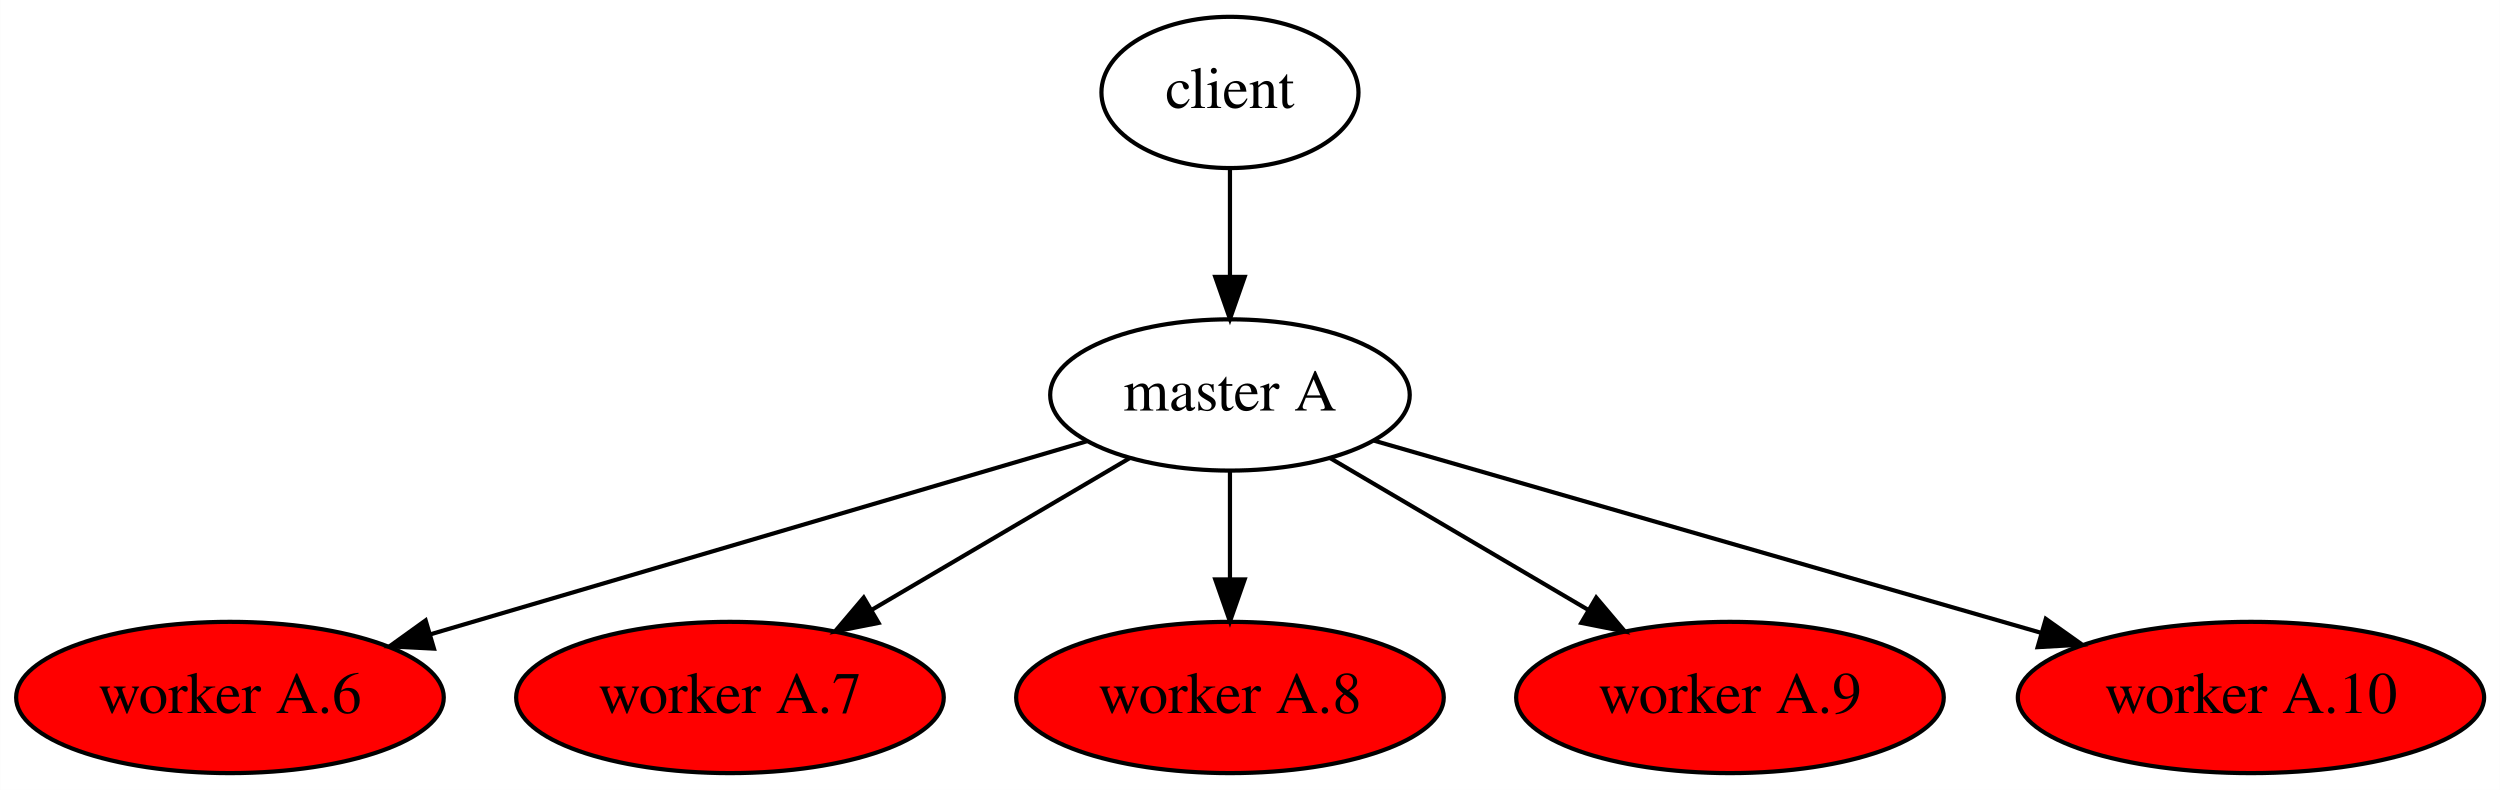
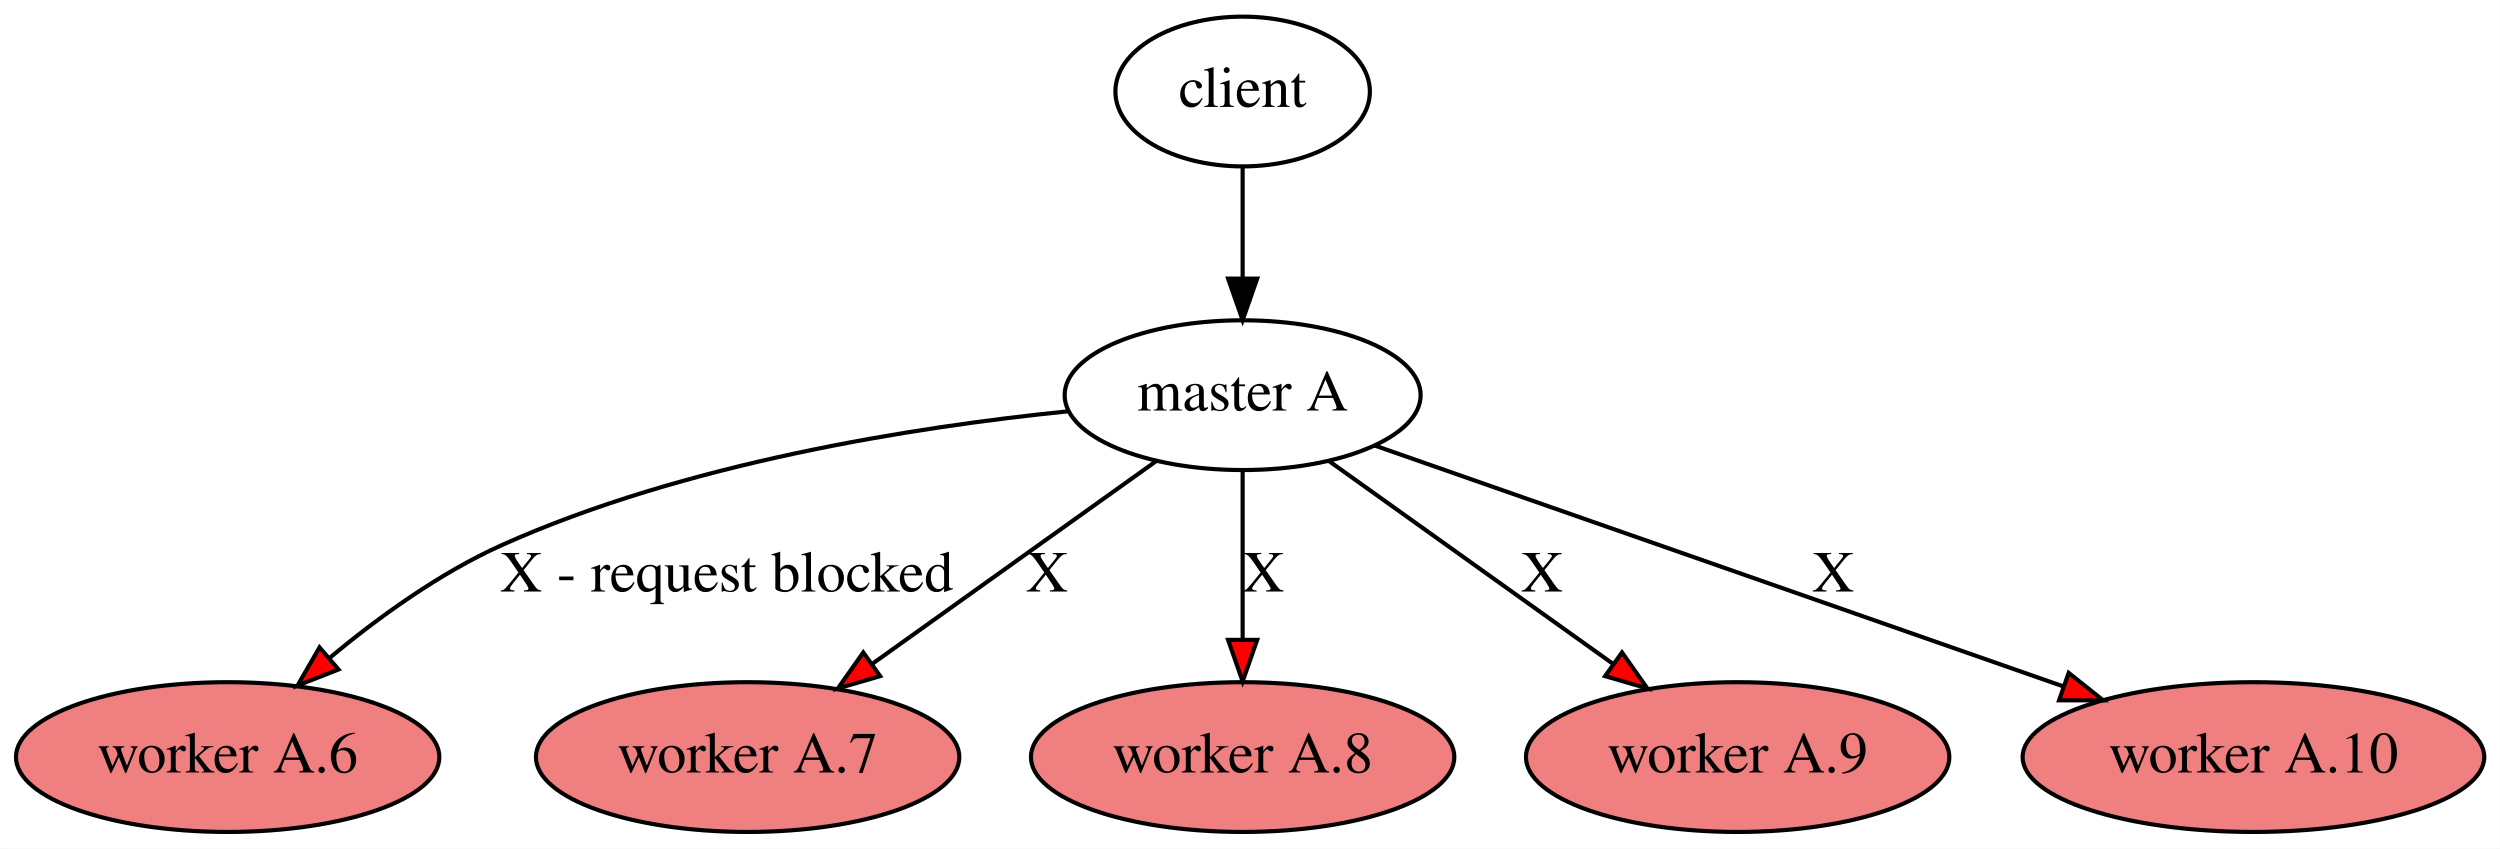
- <svg xmlns="http://www.w3.org/2000/svg" width="595pt" height="188pt" viewBox="0.00 0.00 594.94 188.00">
-   <g id="graph0" class="graph" transform="scale(1 1) rotate(0) translate(4 184)">
-     <polygon fill="white" stroke="transparent" points="-4,4 -4,-184 590.94,-184 590.94,4 -4,4" />
+ <svg xmlns="http://www.w3.org/2000/svg" width="601pt" height="204pt" viewBox="0.00 0.00 600.94 204.00">
+   <g id="graph0" class="graph" transform="scale(1 1) rotate(0) translate(4 200)">
+     <polygon fill="white" stroke="transparent" points="-4,4 -4,-200 596.94,-200 596.94,4 -4,4" />
    <g id="node1" class="node">
-       <ellipse fill="none" stroke="black" cx="288.7" cy="-162" rx="30.59" ry="18" />
-       <text text-anchor="middle" x="288.7" y="-158.3" font-family="Times,serif" font-size="14.00">client</text>
+       <ellipse fill="none" stroke="black" cx="294.7" cy="-178" rx="30.59" ry="18" />
+       <text text-anchor="middle" x="294.7" y="-174.3" font-family="Times,serif" font-size="14.00">client</text>
    </g>
    <g id="node2" class="node">
-       <ellipse fill="none" stroke="black" cx="288.7" cy="-90" rx="42.79" ry="18" />
-       <text text-anchor="middle" x="288.7" y="-86.3" font-family="Times,serif" font-size="14.00">master A</text>
+       <ellipse fill="none" stroke="black" cx="294.7" cy="-105" rx="42.79" ry="18" />
+       <text text-anchor="middle" x="294.7" y="-101.3" font-family="Times,serif" font-size="14.00">master A</text>
    </g>
    <g id="edge1" class="edge">
-       <path fill="none" stroke="black" d="M288.7,-143.7C288.7,-135.98 288.7,-126.71 288.7,-118.11" />
-       <polygon fill="black" stroke="black" points="292.2,-118.1 288.7,-108.1 285.2,-118.1 292.2,-118.1" />
+       <path fill="none" stroke="black" d="M294.7,-159.81C294.7,-151.79 294.7,-142.05 294.7,-133.07" />
+       <polygon fill="black" stroke="black" points="298.2,-133.03 294.7,-123.03 291.2,-133.03 298.2,-133.03" />
    </g>
    <g id="node3" class="node">
-       <ellipse fill="red" stroke="black" cx="50.7" cy="-18" rx="50.89" ry="18" />
+       <ellipse fill="lightcoral" stroke="black" cx="50.7" cy="-18" rx="50.89" ry="18" />
      <text text-anchor="middle" x="50.7" y="-14.3" font-family="Times,serif" font-size="14.00">worker A.6</text>
    </g>
    <g id="edge2" class="edge">
-       <path fill="none" stroke="black" d="M254.6,-78.97C213.64,-66.93 144.7,-46.65 98.46,-33.05" />
-       <polygon fill="black" stroke="black" points="99.25,-29.63 88.67,-30.17 97.27,-36.35 99.25,-29.63" />
+       <path fill="none" stroke="black" d="M252.79,-101.13C215.66,-97.36 160.67,-88.7 116.7,-69 101.67,-62.27 86.87,-51.55 75.11,-41.76" />
+       <polygon fill="red" stroke="black" points="77.35,-39.06 67.49,-35.19 72.78,-44.37 77.35,-39.06" />
+       <text text-anchor="middle" x="170.7" y="-57.8" font-family="Times,serif" font-size="14.00">X - request blocked</text>
    </g>
    <g id="node4" class="node">
-       <ellipse fill="red" stroke="black" cx="169.7" cy="-18" rx="50.89" ry="18" />
-       <text text-anchor="middle" x="169.7" y="-14.3" font-family="Times,serif" font-size="14.00">worker A.7</text>
+       <ellipse fill="lightcoral" stroke="black" cx="175.7" cy="-18" rx="50.89" ry="18" />
+       <text text-anchor="middle" x="175.7" y="-14.3" font-family="Times,serif" font-size="14.00">worker A.7</text>
    </g>
    <g id="edge3" class="edge">
-       <path fill="none" stroke="black" d="M264.9,-75C247.25,-64.62 222.96,-50.33 203.33,-38.79" />
-       <polygon fill="black" stroke="black" points="205.07,-35.75 194.68,-33.7 201.53,-41.78 205.07,-35.75" />
+       <path fill="none" stroke="black" d="M273.97,-89.19C255.12,-75.73 227.08,-55.71 205.78,-40.49" />
+       <polygon fill="red" stroke="black" points="207.56,-37.46 197.39,-34.5 203.5,-43.16 207.56,-37.46" />
+       <text text-anchor="middle" x="247.7" y="-57.8" font-family="Times,serif" font-size="14.00">X</text>
    </g>
    <g id="node5" class="node">
-       <ellipse fill="red" stroke="black" cx="288.7" cy="-18" rx="50.89" ry="18" />
-       <text text-anchor="middle" x="288.7" y="-14.3" font-family="Times,serif" font-size="14.00">worker A.8</text>
+       <ellipse fill="lightcoral" stroke="black" cx="294.7" cy="-18" rx="50.89" ry="18" />
+       <text text-anchor="middle" x="294.7" y="-14.3" font-family="Times,serif" font-size="14.00">worker A.8</text>
    </g>
    <g id="edge4" class="edge">
-       <path fill="none" stroke="black" d="M288.7,-71.7C288.7,-63.98 288.7,-54.71 288.7,-46.11" />
-       <polygon fill="black" stroke="black" points="292.2,-46.1 288.7,-36.1 285.2,-46.1 292.2,-46.1" />
+       <path fill="none" stroke="black" d="M294.7,-86.8C294.7,-75.16 294.7,-59.55 294.7,-46.24" />
+       <polygon fill="red" stroke="black" points="298.2,-46.18 294.7,-36.18 291.2,-46.18 298.2,-46.18" />
+       <text text-anchor="middle" x="299.7" y="-57.8" font-family="Times,serif" font-size="14.00">X</text>
    </g>
    <g id="node6" class="node">
-       <ellipse fill="red" stroke="black" cx="407.7" cy="-18" rx="50.89" ry="18" />
-       <text text-anchor="middle" x="407.7" y="-14.3" font-family="Times,serif" font-size="14.00">worker A.9</text>
+       <ellipse fill="lightcoral" stroke="black" cx="413.7" cy="-18" rx="50.89" ry="18" />
+       <text text-anchor="middle" x="413.7" y="-14.3" font-family="Times,serif" font-size="14.00">worker A.9</text>
    </g>
    <g id="edge5" class="edge">
-       <path fill="none" stroke="black" d="M312.49,-75C330.14,-64.62 354.43,-50.33 374.06,-38.79" />
-       <polygon fill="black" stroke="black" points="375.87,-41.78 382.71,-33.7 372.32,-35.75 375.87,-41.78" />
+       <path fill="none" stroke="black" d="M315.42,-89.19C334.27,-75.73 362.31,-55.71 383.62,-40.49" />
+       <polygon fill="red" stroke="black" points="385.9,-43.16 392,-34.5 381.83,-37.46 385.9,-43.16" />
+       <text text-anchor="middle" x="366.7" y="-57.8" font-family="Times,serif" font-size="14.00">X</text>
    </g>
    <g id="node7" class="node">
-       <ellipse fill="red" stroke="black" cx="531.7" cy="-18" rx="55.49" ry="18" />
-       <text text-anchor="middle" x="531.7" y="-14.3" font-family="Times,serif" font-size="14.00">worker A.10</text>
+       <ellipse fill="lightcoral" stroke="black" cx="537.7" cy="-18" rx="55.49" ry="18" />
+       <text text-anchor="middle" x="537.7" y="-14.3" font-family="Times,serif" font-size="14.00">worker A.10</text>
    </g>
    <g id="edge6" class="edge">
-       <path fill="none" stroke="black" d="M323,-79.12C364.4,-67.19 434.36,-47.04 481.75,-33.39" />
-       <polygon fill="black" stroke="black" points="482.87,-36.71 491.51,-30.58 480.93,-29.98 482.87,-36.71" />
+       <path fill="none" stroke="black" d="M326.46,-92.89C368.71,-78.11 443.65,-51.9 491.98,-34.99" />
+       <polygon fill="red" stroke="black" points="493.28,-38.24 501.57,-31.64 490.97,-31.64 493.28,-38.24" />
+       <text text-anchor="middle" x="436.7" y="-57.8" font-family="Times,serif" font-size="14.00">X</text>
    </g>
  </g>
</svg>
